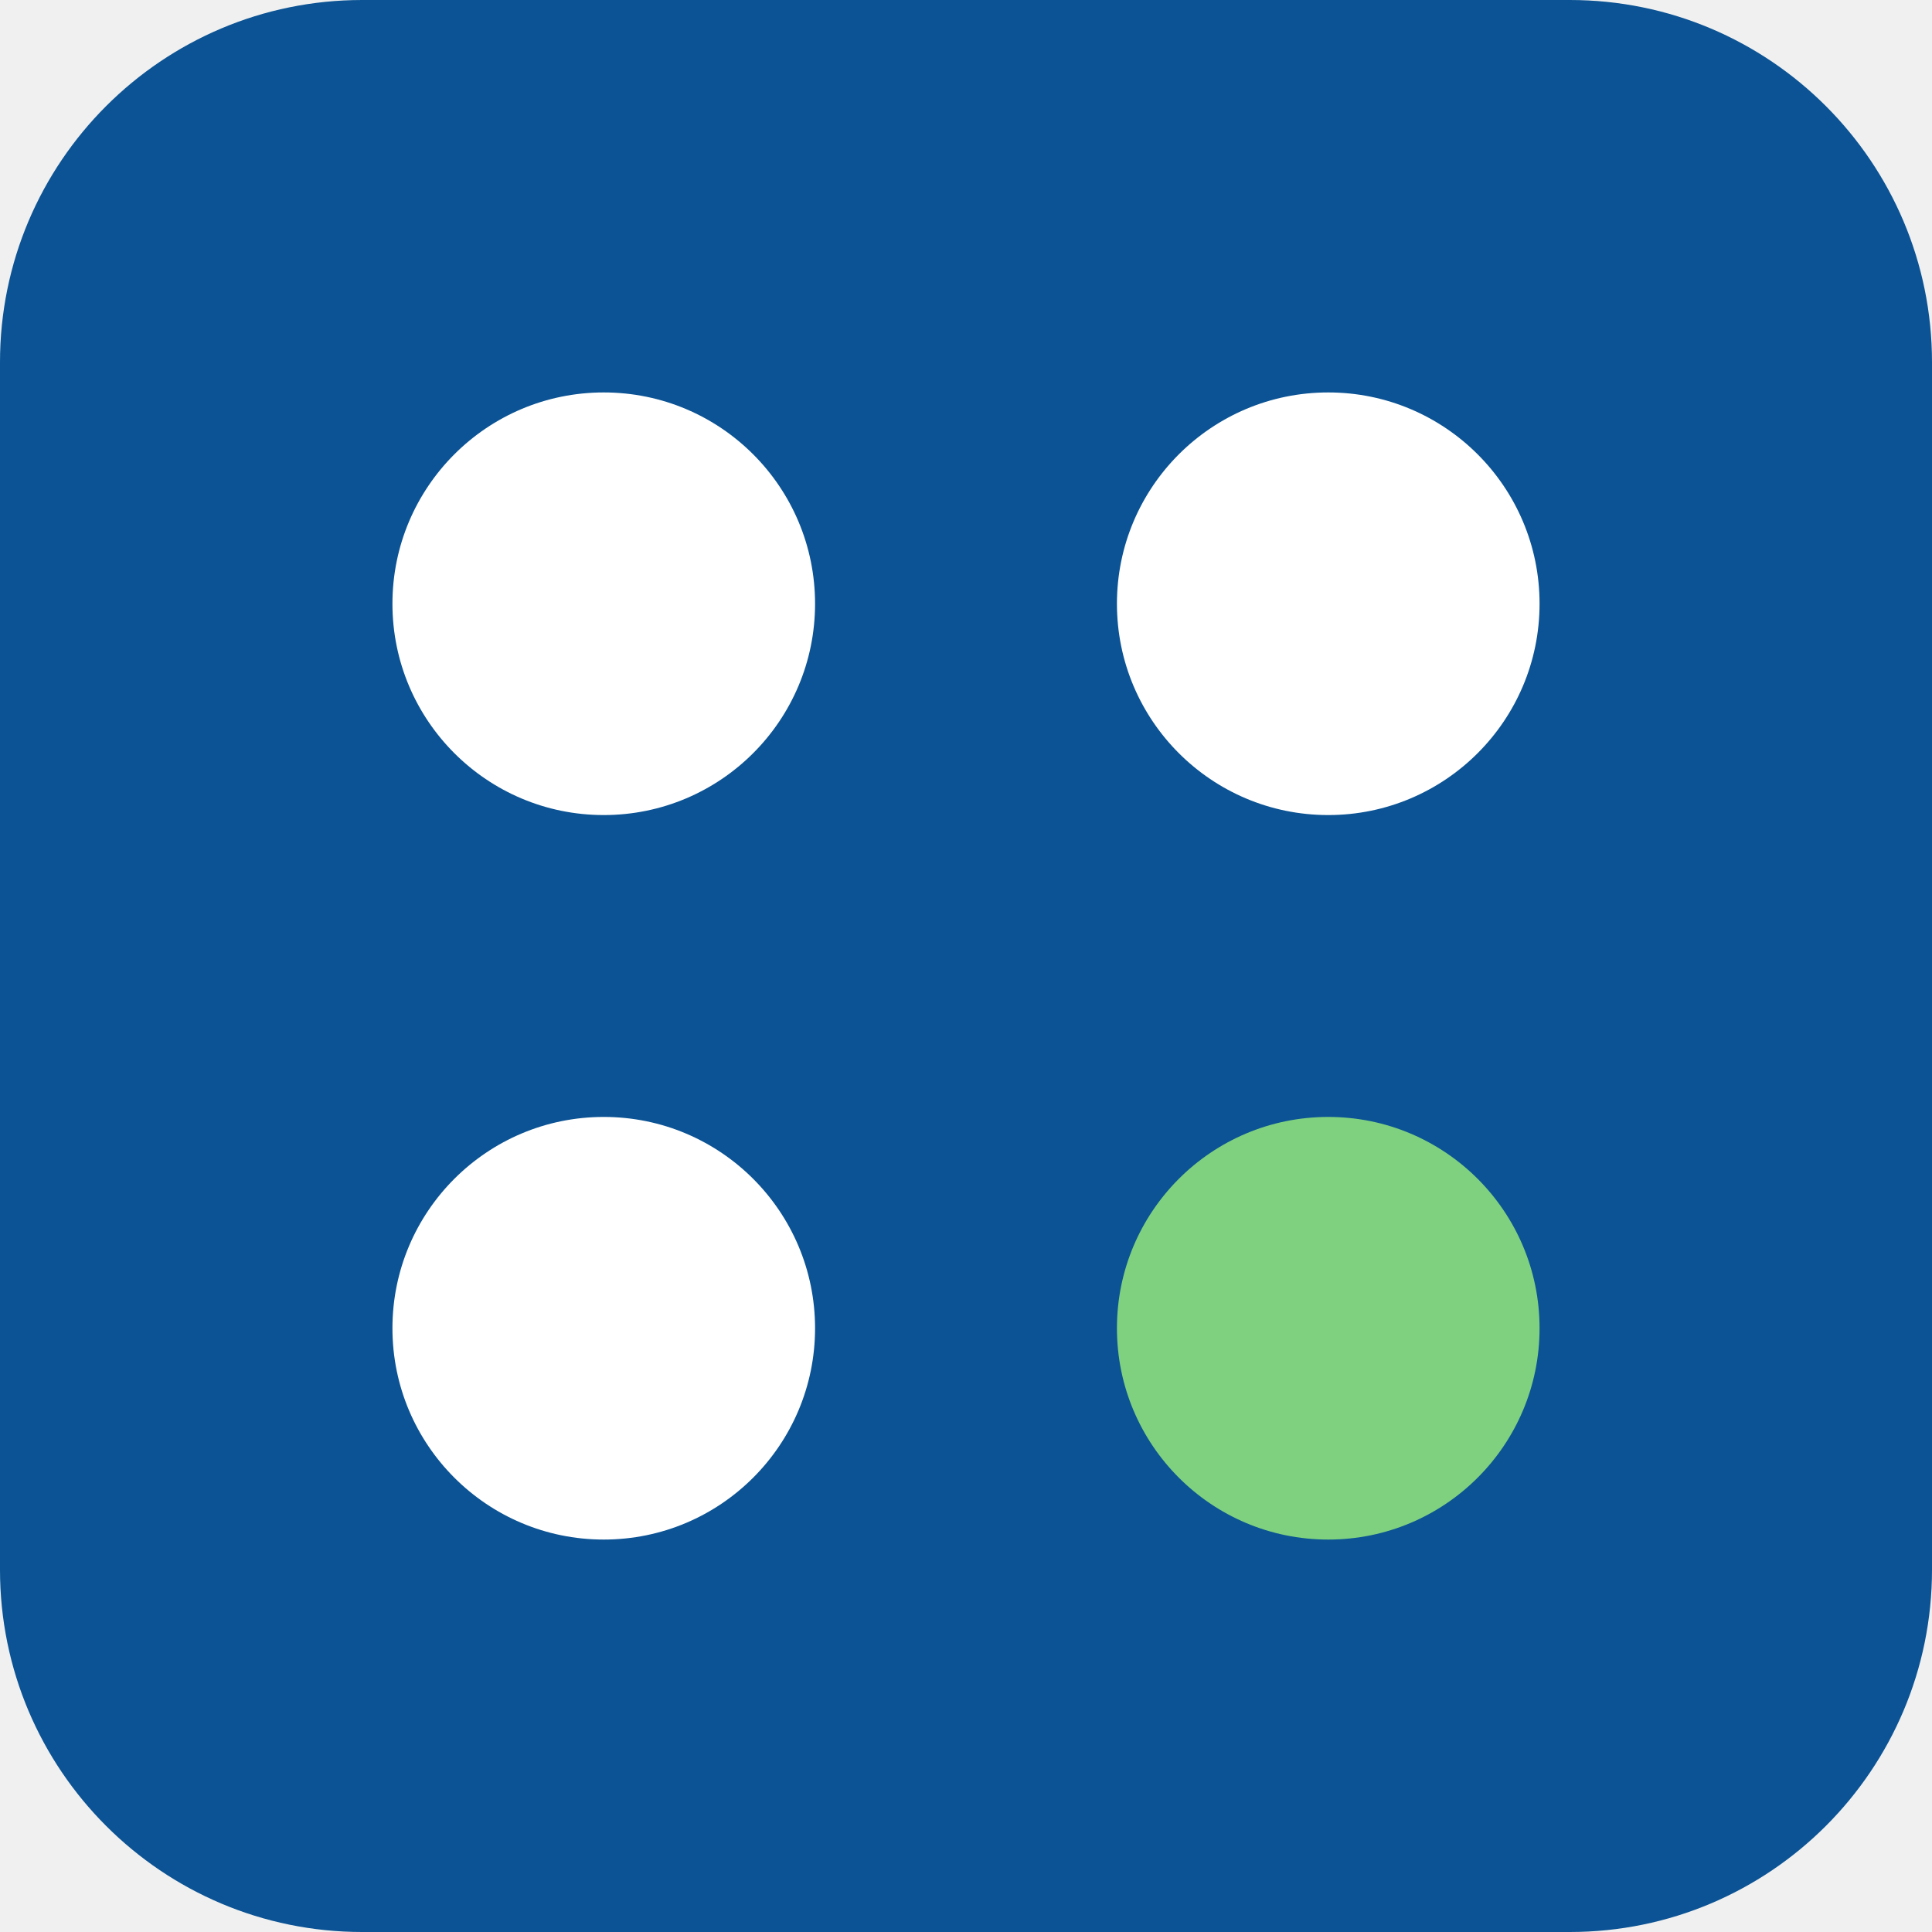
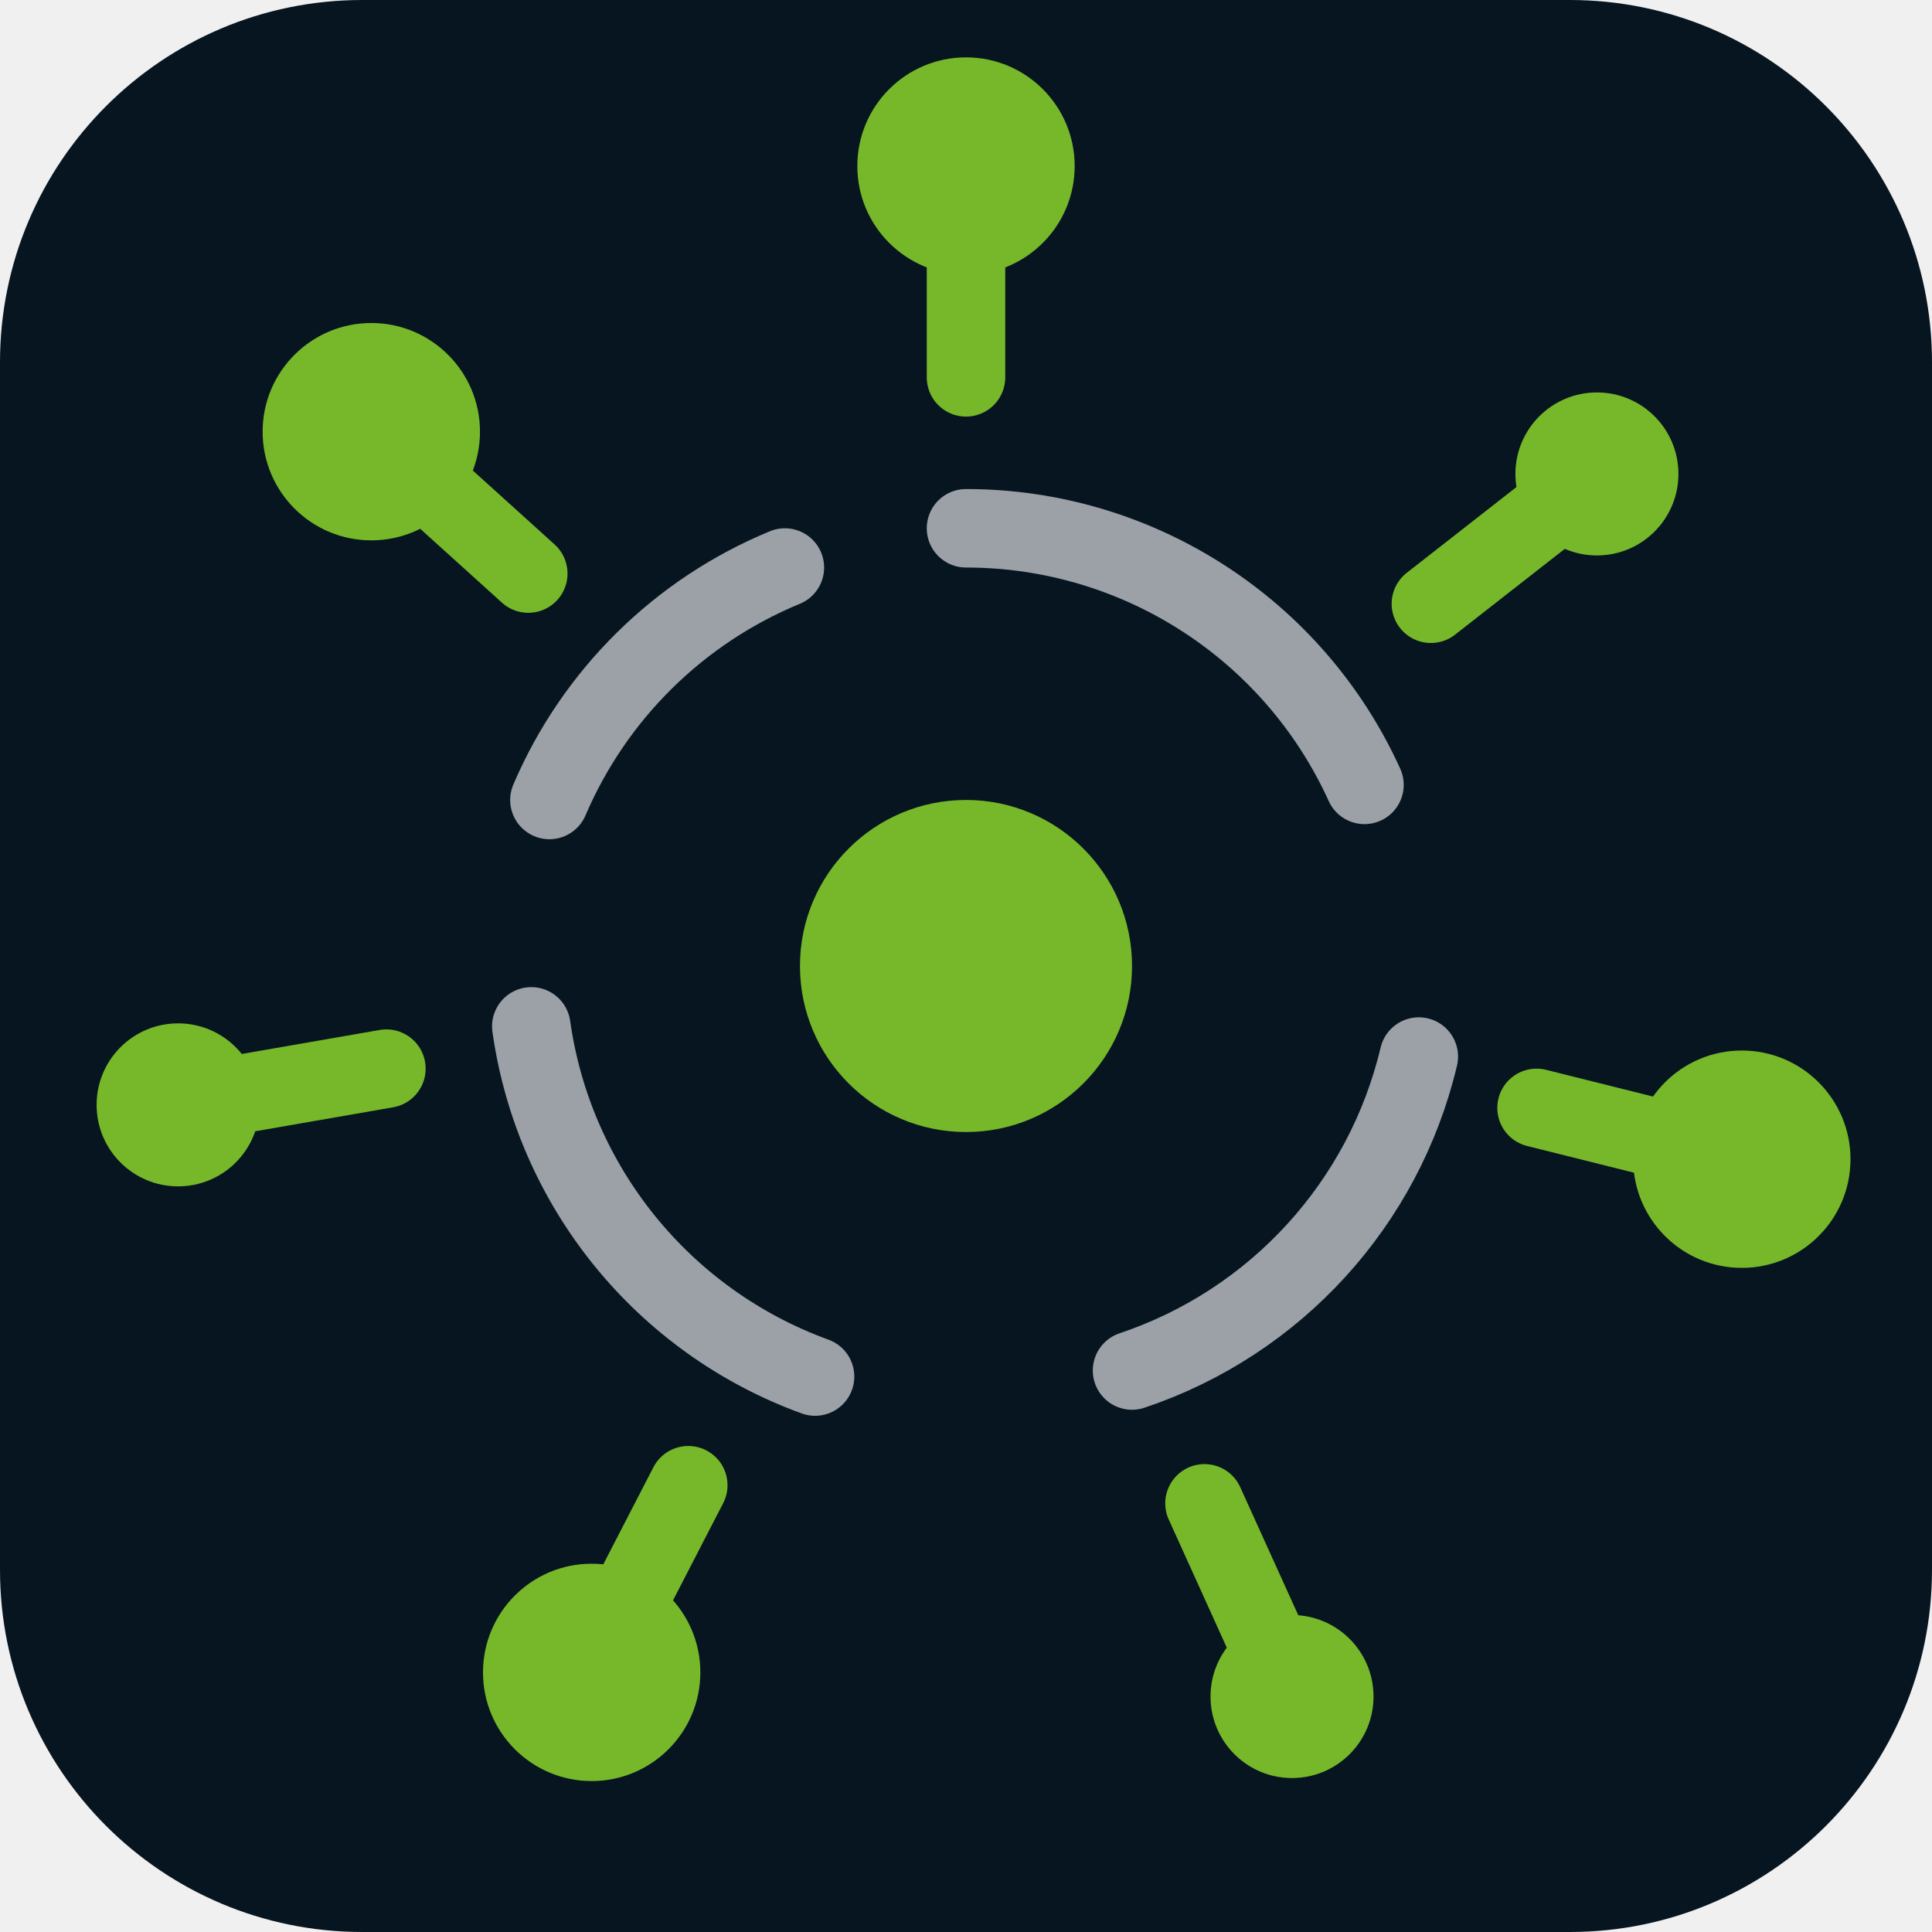
- <svg xmlns="http://www.w3.org/2000/svg" viewBox="0 0 32 32">
-   <rect width="32" height="32" rx="6" fill="#0b5394" />
-   <circle cx="10" cy="10" r="3.5" fill="#fff" />
-   <circle cx="22" cy="10" r="3.5" fill="#fff" />
-   <circle cx="10" cy="22" r="3.5" fill="#fff" />
-   <circle cx="22" cy="22" r="3.5" fill="#7fd17f" />
+ <svg xmlns="http://www.w3.org/2000/svg" viewBox="0 0 64 64">
+   <rect width="64" height="64" rx="12" fill="#061520" />
+   <path d="M32 17.5a14.5 14.5 0 0 1 13.2 8.5M47 35a14.5 14.5 0 0 1-9.5 10.4M27 45.6A14.5 14.5 0 0 1 17.6 34M18.2 26.5A14.5 14.5 0 0 1 26 18.8" fill="none" stroke="#fff" stroke-opacity=".6" stroke-width="2.6" stroke-linecap="round" />
+   <g fill="#76B82A" stroke="#76B82A" stroke-width="2.6" stroke-linecap="round">
+     <circle cx="32" cy="32" r="5.5" stroke="none" />
+     <line x1="32.0" y1="12.5" x2="32.0" y2="5.5" />
+     <circle cx="32.0" cy="5.5" r="3.6" stroke="none" />
+     <line x1="47.4" y1="20.0" x2="52.9" y2="15.7" />
+     <circle cx="52.9" cy="15.7" r="2.7" stroke="none" />
+     <line x1="50.9" y1="36.7" x2="57.7" y2="38.4" />
+     <circle cx="57.7" cy="38.4" r="3.6" stroke="none" />
+     <line x1="39.9" y1="49.8" x2="42.8" y2="56.2" />
+     <circle cx="42.8" cy="56.2" r="2.7" stroke="none" />
+     <line x1="22.8" y1="49.2" x2="19.6" y2="55.4" />
+     <circle cx="19.6" cy="55.4" r="3.6" stroke="none" />
+     <line x1="12.8" y1="35.4" x2="5.9" y2="36.6" />
+     <circle cx="5.9" cy="36.6" r="2.7" stroke="none" />
+     <line x1="17.5" y1="19.0" x2="12.3" y2="14.3" />
+     <circle cx="12.3" cy="14.3" r="3.6" stroke="none" />
+   </g>
</svg>
